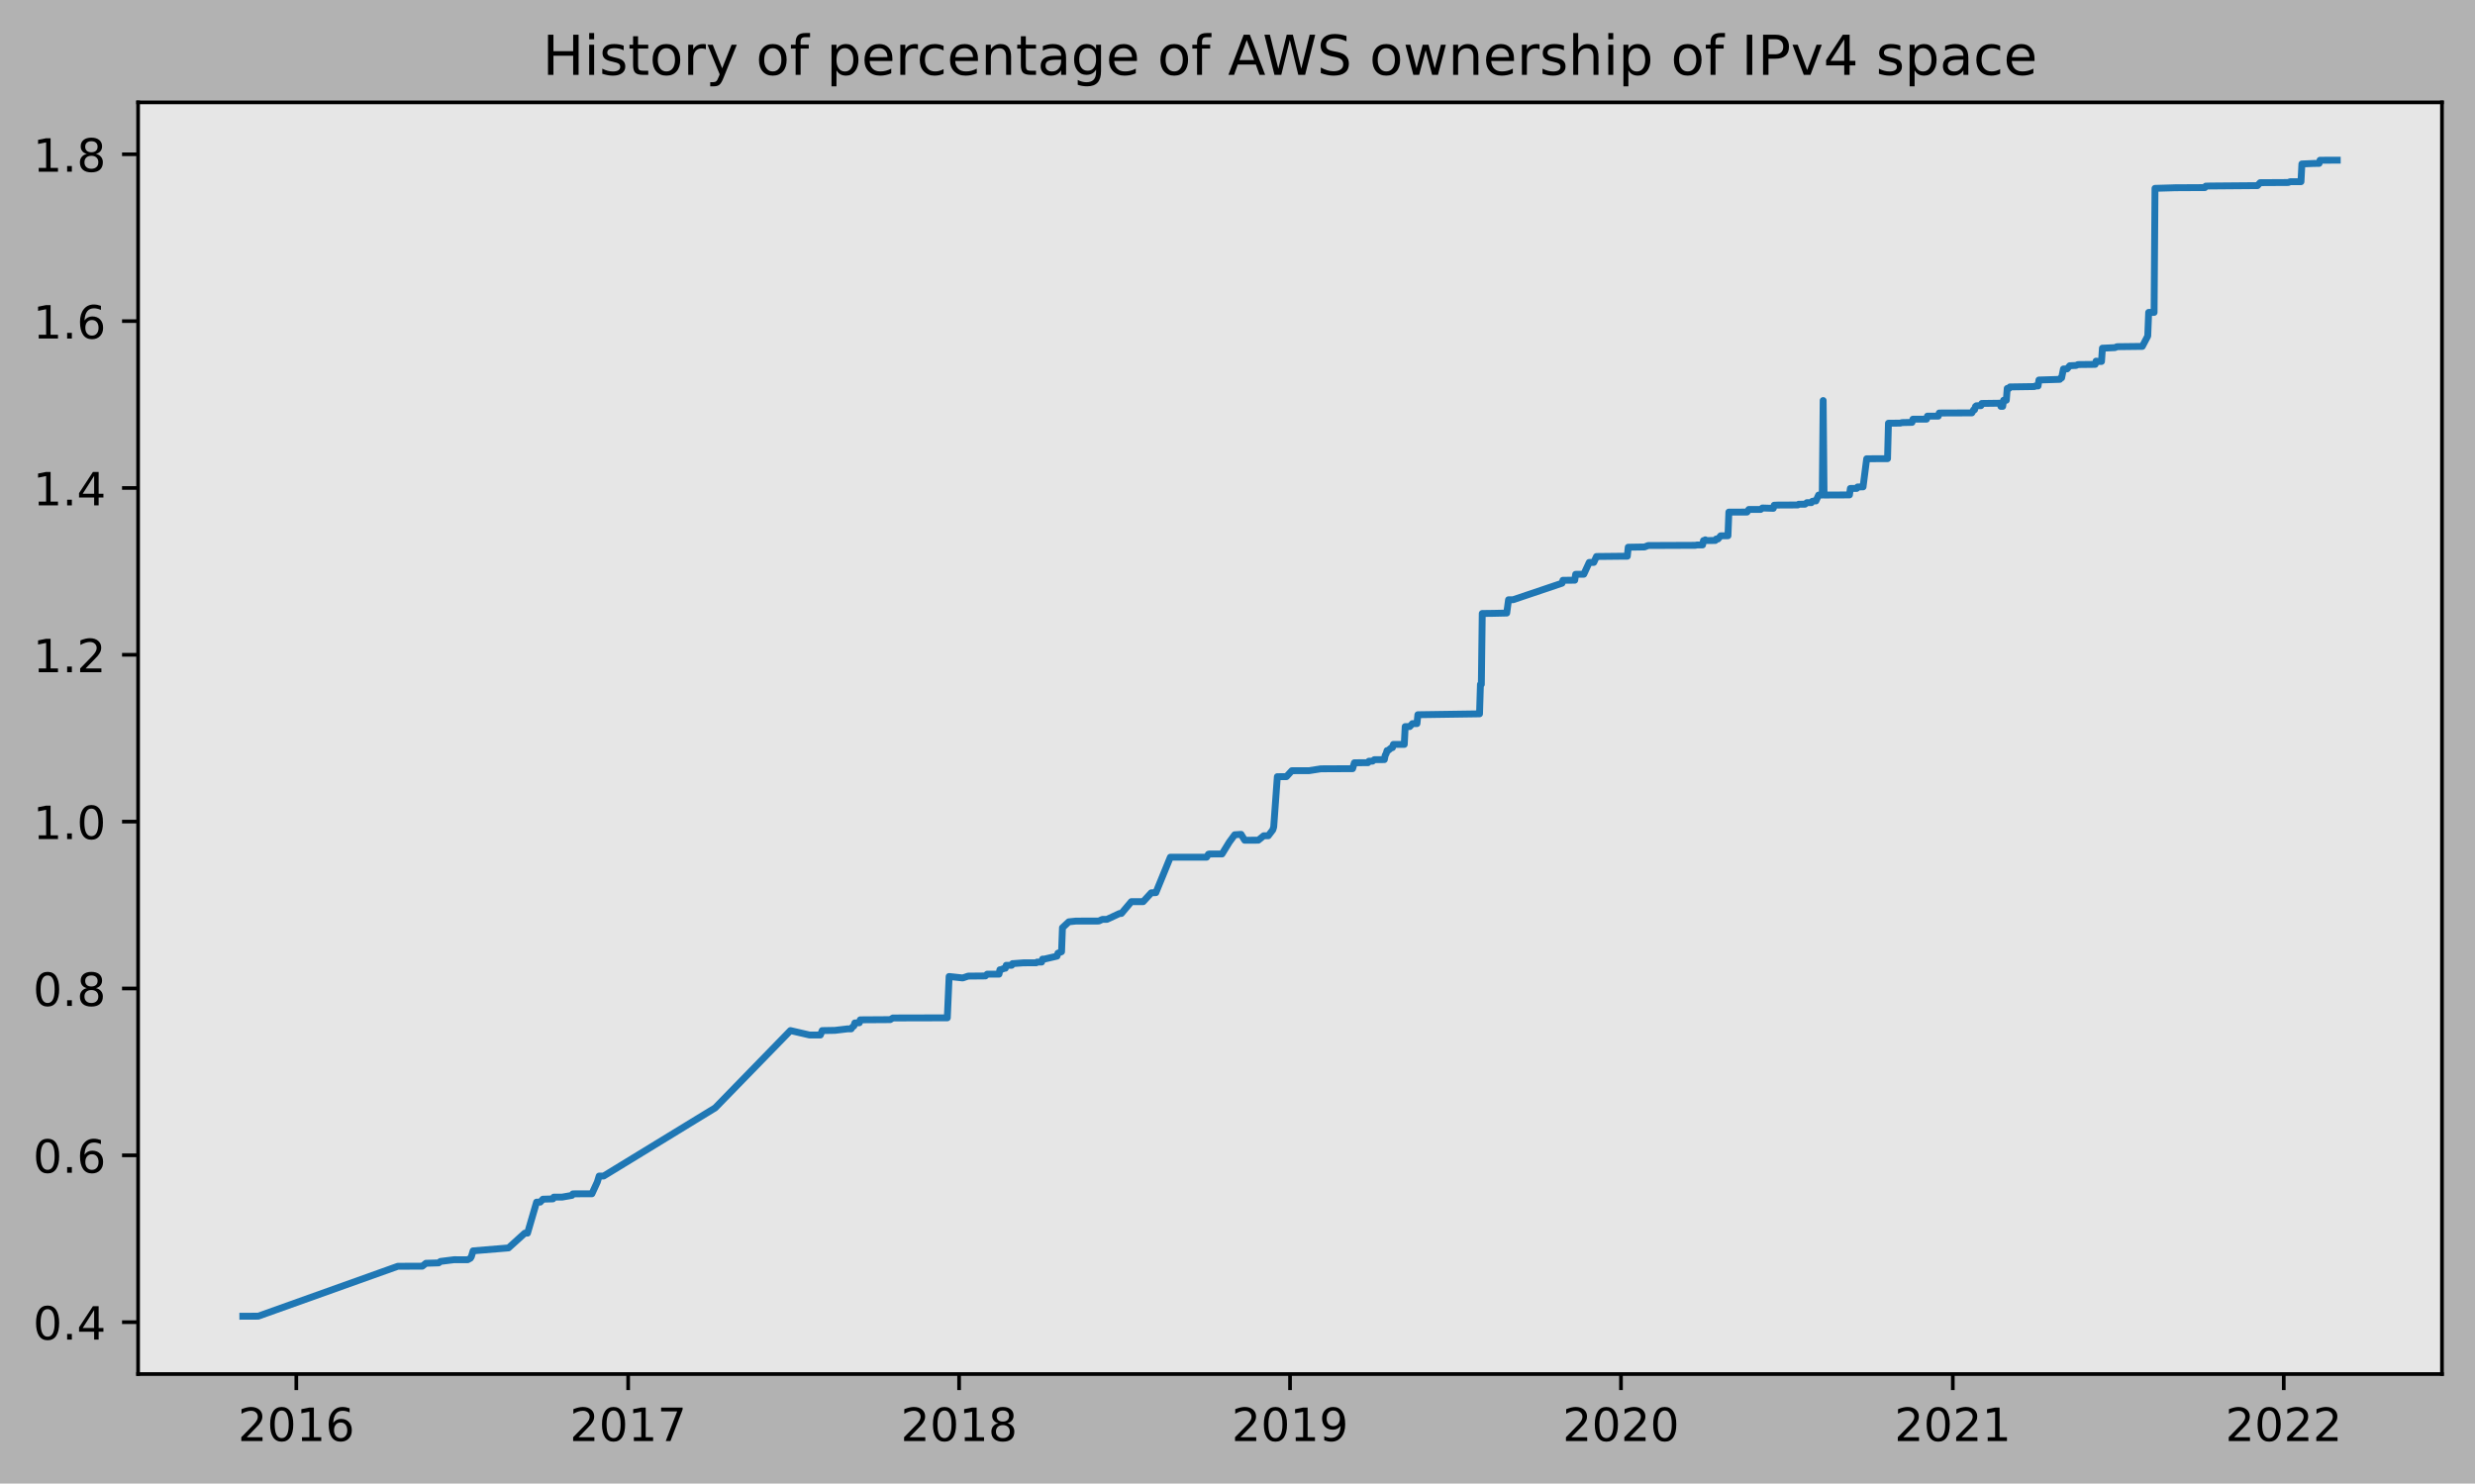
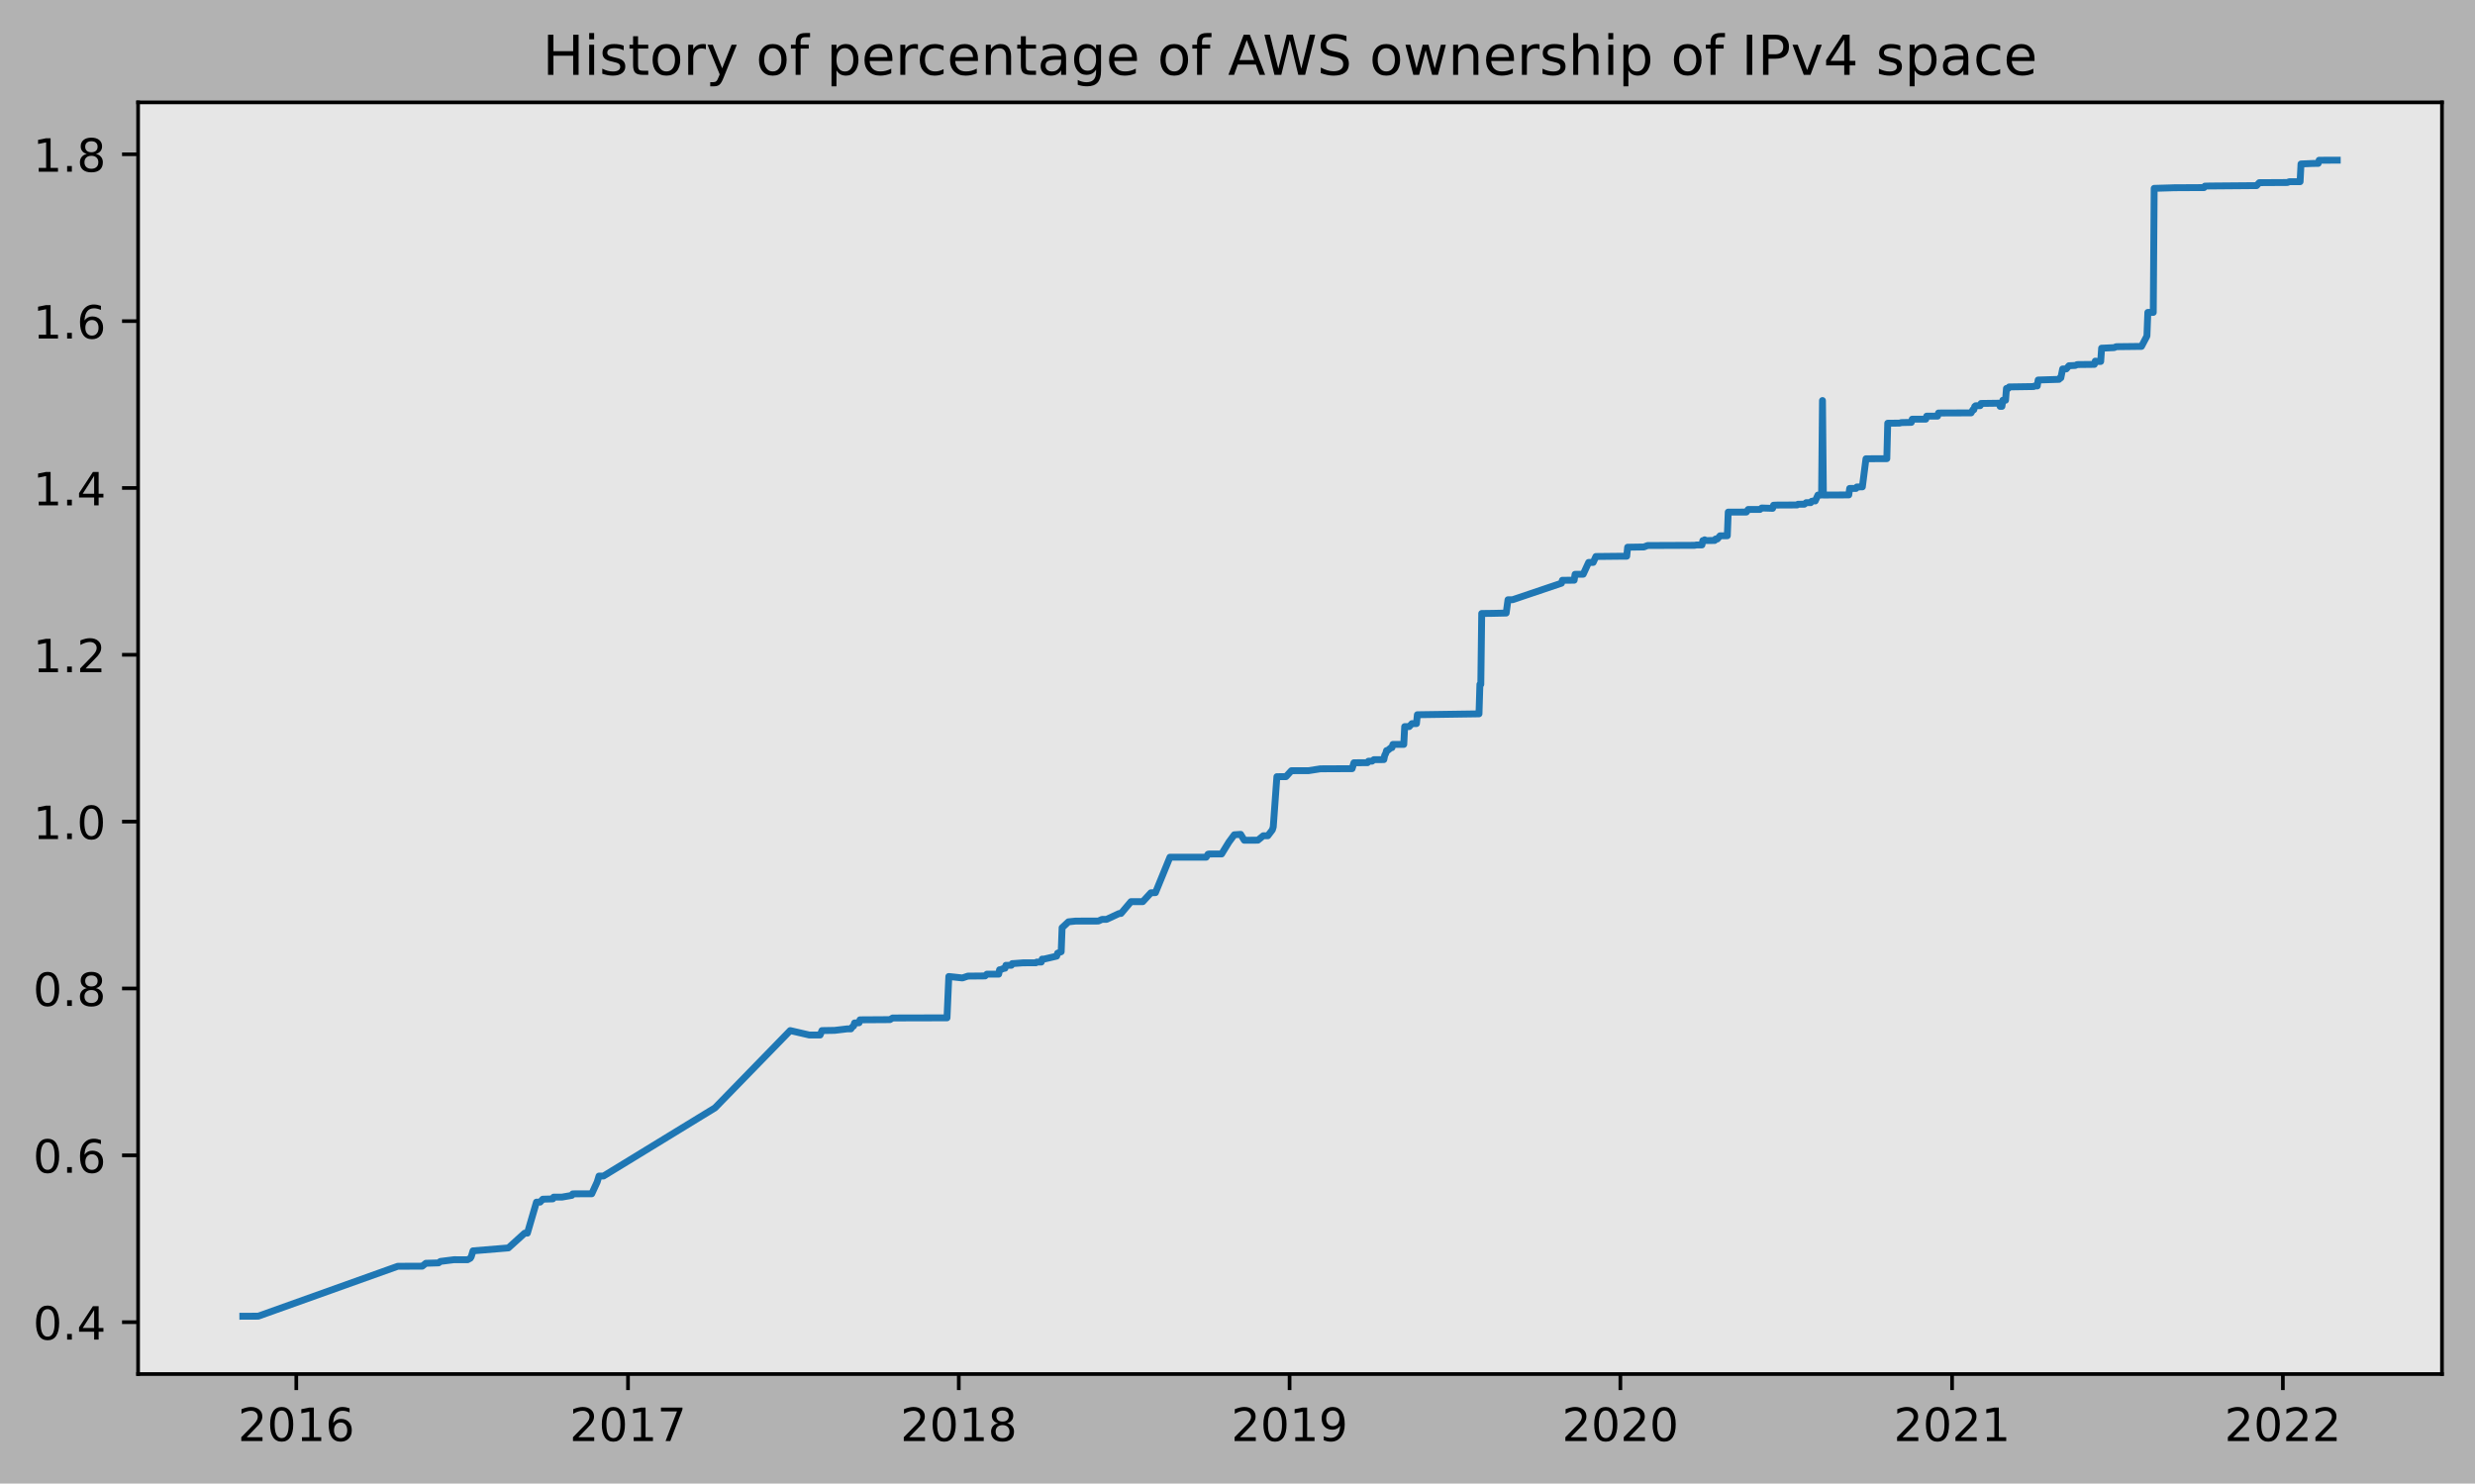
<svg xmlns="http://www.w3.org/2000/svg" xmlns:xlink="http://www.w3.org/1999/xlink" height="323.396pt" version="1.1" viewBox="0 0 539.503 323.396" width="539.503pt">
  <defs>
    <style type="text/css">
*{stroke-linecap:butt;stroke-linejoin:round;}
  </style>
  </defs>
  <g id="figure_1">
    <g id="patch_1">
      <path d="M 0 323.396  L 539.503 323.396  L 539.503 0  L 0 0  z " style="fill:#b2b2b2;" />
    </g>
    <g id="axes_1">
      <g id="patch_2">
        <path d="M 30.103 299.518  L 532.303 299.518  L 532.303 22.318  L 30.103 22.318  z " style="fill:#e6e6e6;" />
      </g>
      <g id="matplotlib.axis_1">
        <g id="xtick_1">
          <g id="line2d_1">
            <defs>
-               <path d="M 0 0  L 0 3.5  " id="mc41fc50b1d" style="stroke:#000000;stroke-width:0.8;" />
-             </defs>
-             <g>
-               <use style="stroke:#000000;stroke-width:0.8;" x="64.591" xlink:href="#mc41fc50b1d" y="299.518" />
+               <path d="M 0 0  L 0 3.5  " id="m8de4567ba0" style="stroke:#000000;stroke-width:0.8;" />
+             </defs>
+             <g>
+               <use style="stroke:#000000;stroke-width:0.8;" x="64.586" xlink:href="#m8de4567ba0" y="299.518" />
            </g>
          </g>
          <g id="text_1">
            <defs>
              <path d="M 19.188 8.297  L 53.609 8.297  L 53.609 0  L 7.328 0  L 7.328 8.297  Q 12.938 14.109 22.625 23.891  Q 32.328 33.688 34.812 36.531  Q 39.547 41.844 41.422 45.531  Q 43.312 49.219 43.312 52.781  Q 43.312 58.594 39.234 62.25  Q 35.156 65.922 28.609 65.922  Q 23.969 65.922 18.812 64.312  Q 13.672 62.703 7.812 59.422  L 7.812 69.391  Q 13.766 71.781 18.938 73  Q 24.125 74.219 28.422 74.219  Q 39.75 74.219 46.484 68.547  Q 53.219 62.891 53.219 53.422  Q 53.219 48.922 51.531 44.891  Q 49.859 40.875 45.406 35.406  Q 44.188 33.984 37.641 27.219  Q 31.109 20.453 19.188 8.297  z " id="DejaVuSans-50" />
              <path d="M 31.781 66.406  Q 24.172 66.406 20.328 58.906  Q 16.5 51.422 16.5 36.375  Q 16.5 21.391 20.328 13.891  Q 24.172 6.391 31.781 6.391  Q 39.453 6.391 43.281 13.891  Q 47.125 21.391 47.125 36.375  Q 47.125 51.422 43.281 58.906  Q 39.453 66.406 31.781 66.406  z M 31.781 74.219  Q 44.047 74.219 50.516 64.516  Q 56.984 54.828 56.984 36.375  Q 56.984 17.969 50.516 8.266  Q 44.047 -1.422 31.781 -1.422  Q 19.531 -1.422 13.062 8.266  Q 6.594 17.969 6.594 36.375  Q 6.594 54.828 13.062 64.516  Q 19.531 74.219 31.781 74.219  z " id="DejaVuSans-48" />
              <path d="M 12.406 8.297  L 28.516 8.297  L 28.516 63.922  L 10.984 60.406  L 10.984 69.391  L 28.422 72.906  L 38.281 72.906  L 38.281 8.297  L 54.391 8.297  L 54.391 0  L 12.406 0  z " id="DejaVuSans-49" />
              <path d="M 33.016 40.375  Q 26.375 40.375 22.484 35.828  Q 18.609 31.297 18.609 23.391  Q 18.609 15.531 22.484 10.953  Q 26.375 6.391 33.016 6.391  Q 39.656 6.391 43.531 10.953  Q 47.406 15.531 47.406 23.391  Q 47.406 31.297 43.531 35.828  Q 39.656 40.375 33.016 40.375  z M 52.594 71.297  L 52.594 62.312  Q 48.875 64.062 45.094 64.984  Q 41.312 65.922 37.594 65.922  Q 27.828 65.922 22.672 59.328  Q 17.531 52.734 16.797 39.406  Q 19.672 43.656 24.016 45.922  Q 28.375 48.188 33.594 48.188  Q 44.578 48.188 50.953 41.516  Q 57.328 34.859 57.328 23.391  Q 57.328 12.156 50.688 5.359  Q 44.047 -1.422 33.016 -1.422  Q 20.359 -1.422 13.672 8.266  Q 6.984 17.969 6.984 36.375  Q 6.984 53.656 15.188 63.938  Q 23.391 74.219 37.203 74.219  Q 40.922 74.219 44.703 73.484  Q 48.484 72.75 52.594 71.297  z " id="DejaVuSans-54" />
            </defs>
-             <g transform="translate(51.86608 314.1166)scale(0.1 -0.1)">
+             <g transform="translate(51.86104 314.1166)scale(0.1 -0.1)">
              <use xlink:href="#DejaVuSans-50" />
              <use x="63.623" xlink:href="#DejaVuSans-48" />
              <use x="127.246" xlink:href="#DejaVuSans-49" />
              <use x="190.869" xlink:href="#DejaVuSans-54" />
            </g>
          </g>
        </g>
        <g id="xtick_2">
          <g id="line2d_2">
            <g>
-               <use style="stroke:#000000;stroke-width:0.8;" x="136.927" xlink:href="#mc41fc50b1d" y="299.518" />
+               <use style="stroke:#000000;stroke-width:0.8;" x="136.891" xlink:href="#m8de4567ba0" y="299.518" />
            </g>
          </g>
          <g id="text_2">
            <defs>
              <path d="M 8.203 72.906  L 55.078 72.906  L 55.078 68.703  L 28.609 0  L 18.312 0  L 43.219 64.594  L 8.203 64.594  z " id="DejaVuSans-55" />
            </defs>
-             <g transform="translate(124.2019 314.1166)scale(0.1 -0.1)">
+             <g transform="translate(124.1655 314.1166)scale(0.1 -0.1)">
              <use xlink:href="#DejaVuSans-50" />
              <use x="63.623" xlink:href="#DejaVuSans-48" />
              <use x="127.246" xlink:href="#DejaVuSans-49" />
              <use x="190.869" xlink:href="#DejaVuSans-55" />
            </g>
          </g>
        </g>
        <g id="xtick_3">
          <g id="line2d_3">
            <g>
-               <use style="stroke:#000000;stroke-width:0.8;" x="209.065" xlink:href="#mc41fc50b1d" y="299.518" />
+               <use style="stroke:#000000;stroke-width:0.8;" x="208.997" xlink:href="#m8de4567ba0" y="299.518" />
            </g>
          </g>
          <g id="text_3">
            <defs>
              <path d="M 31.781 34.625  Q 24.75 34.625 20.719 30.859  Q 16.703 27.094 16.703 20.516  Q 16.703 13.922 20.719 10.156  Q 24.75 6.391 31.781 6.391  Q 38.812 6.391 42.859 10.172  Q 46.922 13.969 46.922 20.516  Q 46.922 27.094 42.891 30.859  Q 38.875 34.625 31.781 34.625  z M 21.922 38.812  Q 15.578 40.375 12.031 44.719  Q 8.5 49.078 8.5 55.328  Q 8.5 64.062 14.719 69.141  Q 20.953 74.219 31.781 74.219  Q 42.672 74.219 48.875 69.141  Q 55.078 64.062 55.078 55.328  Q 55.078 49.078 51.531 44.719  Q 48 40.375 41.703 38.812  Q 48.828 37.156 52.797 32.312  Q 56.781 27.484 56.781 20.516  Q 56.781 9.906 50.312 4.234  Q 43.844 -1.422 31.781 -1.422  Q 19.734 -1.422 13.25 4.234  Q 6.781 9.906 6.781 20.516  Q 6.781 27.484 10.781 32.312  Q 14.797 37.156 21.922 38.812  z M 18.312 54.391  Q 18.312 48.734 21.844 45.562  Q 25.391 42.391 31.781 42.391  Q 38.141 42.391 41.719 45.562  Q 45.312 48.734 45.312 54.391  Q 45.312 60.062 41.719 63.234  Q 38.141 66.406 31.781 66.406  Q 25.391 66.406 21.844 63.234  Q 18.312 60.062 18.312 54.391  z " id="DejaVuSans-56" />
            </defs>
-             <g transform="translate(196.34 314.1166)scale(0.1 -0.1)">
+             <g transform="translate(196.2724 314.1166)scale(0.1 -0.1)">
              <use xlink:href="#DejaVuSans-50" />
              <use x="63.623" xlink:href="#DejaVuSans-48" />
              <use x="127.246" xlink:href="#DejaVuSans-49" />
              <use x="190.869" xlink:href="#DejaVuSans-56" />
            </g>
          </g>
        </g>
        <g id="xtick_4">
          <g id="line2d_4">
            <g>
-               <use style="stroke:#000000;stroke-width:0.8;" x="281.203" xlink:href="#mc41fc50b1d" y="299.518" />
+               <use style="stroke:#000000;stroke-width:0.8;" x="281.104" xlink:href="#m8de4567ba0" y="299.518" />
            </g>
          </g>
          <g id="text_4">
            <defs>
              <path d="M 10.984 1.516  L 10.984 10.5  Q 14.703 8.734 18.5 7.812  Q 22.312 6.891 25.984 6.891  Q 35.75 6.891 40.891 13.453  Q 46.047 20.016 46.781 33.406  Q 43.953 29.203 39.594 26.953  Q 35.25 24.703 29.984 24.703  Q 19.047 24.703 12.672 31.312  Q 6.297 37.938 6.297 49.422  Q 6.297 60.641 12.938 67.422  Q 19.578 74.219 30.609 74.219  Q 43.266 74.219 49.922 64.516  Q 56.594 54.828 56.594 36.375  Q 56.594 19.141 48.406 8.859  Q 40.234 -1.422 26.422 -1.422  Q 22.703 -1.422 18.891 -0.688  Q 15.094 0.047 10.984 1.516  z M 30.609 32.422  Q 37.25 32.422 41.125 36.953  Q 45.016 41.5 45.016 49.422  Q 45.016 57.281 41.125 61.844  Q 37.25 66.406 30.609 66.406  Q 23.969 66.406 20.094 61.844  Q 16.219 57.281 16.219 49.422  Q 16.219 41.5 20.094 36.953  Q 23.969 32.422 30.609 32.422  z " id="DejaVuSans-57" />
            </defs>
-             <g transform="translate(268.4781 314.1166)scale(0.1 -0.1)">
+             <g transform="translate(268.3793 314.1166)scale(0.1 -0.1)">
              <use xlink:href="#DejaVuSans-50" />
              <use x="63.623" xlink:href="#DejaVuSans-48" />
              <use x="127.246" xlink:href="#DejaVuSans-49" />
              <use x="190.869" xlink:href="#DejaVuSans-57" />
            </g>
          </g>
        </g>
        <g id="xtick_5">
          <g id="line2d_5">
            <g>
-               <use style="stroke:#000000;stroke-width:0.8;" x="353.341" xlink:href="#mc41fc50b1d" y="299.518" />
+               <use style="stroke:#000000;stroke-width:0.8;" x="353.211" xlink:href="#m8de4567ba0" y="299.518" />
            </g>
          </g>
          <g id="text_5">
-             <g transform="translate(340.6163 314.1166)scale(0.1 -0.1)">
+             <g transform="translate(340.4863 314.1166)scale(0.1 -0.1)">
              <use xlink:href="#DejaVuSans-50" />
              <use x="63.623" xlink:href="#DejaVuSans-48" />
              <use x="127.246" xlink:href="#DejaVuSans-50" />
              <use x="190.869" xlink:href="#DejaVuSans-48" />
            </g>
          </g>
        </g>
        <g id="xtick_6">
          <g id="line2d_6">
            <g>
-               <use style="stroke:#000000;stroke-width:0.8;" x="425.677" xlink:href="#mc41fc50b1d" y="299.518" />
+               <use style="stroke:#000000;stroke-width:0.8;" x="425.516" xlink:href="#m8de4567ba0" y="299.518" />
            </g>
          </g>
          <g id="text_6">
-             <g transform="translate(412.952 314.1166)scale(0.1 -0.1)">
+             <g transform="translate(412.7907 314.1166)scale(0.1 -0.1)">
              <use xlink:href="#DejaVuSans-50" />
              <use x="63.623" xlink:href="#DejaVuSans-48" />
              <use x="127.246" xlink:href="#DejaVuSans-50" />
              <use x="190.869" xlink:href="#DejaVuSans-49" />
            </g>
          </g>
        </g>
        <g id="xtick_7">
          <g id="line2d_7">
            <g>
-               <use style="stroke:#000000;stroke-width:0.8;" x="497.815" xlink:href="#mc41fc50b1d" y="299.518" />
+               <use style="stroke:#000000;stroke-width:0.8;" x="497.623" xlink:href="#m8de4567ba0" y="299.518" />
            </g>
          </g>
          <g id="text_7">
-             <g transform="translate(485.0902 314.1166)scale(0.1 -0.1)">
+             <g transform="translate(484.8977 314.1166)scale(0.1 -0.1)">
              <use xlink:href="#DejaVuSans-50" />
              <use x="63.623" xlink:href="#DejaVuSans-48" />
              <use x="127.246" xlink:href="#DejaVuSans-50" />
              <use x="190.869" xlink:href="#DejaVuSans-50" />
            </g>
          </g>
        </g>
      </g>
      <g id="matplotlib.axis_2">
        <g id="ytick_1">
          <g id="line2d_8">
            <defs>
-               <path d="M 0 0  L -3.5 0  " id="m1145188275" style="stroke:#000000;stroke-width:0.8;" />
-             </defs>
-             <g>
-               <use style="stroke:#000000;stroke-width:0.8;" x="30.103" xlink:href="#m1145188275" y="288.212" />
+               <path d="M 0 0  L -3.5 0  " id="ma9eec6c637" style="stroke:#000000;stroke-width:0.8;" />
+             </defs>
+             <g>
+               <use style="stroke:#000000;stroke-width:0.8;" x="30.103" xlink:href="#ma9eec6c637" y="288.212" />
            </g>
          </g>
          <g id="text_8">
            <defs>
              <path d="M 10.688 12.406  L 21 12.406  L 21 0  L 10.688 0  z " id="DejaVuSans-46" />
              <path d="M 37.797 64.312  L 12.891 25.391  L 37.797 25.391  z M 35.203 72.906  L 47.609 72.906  L 47.609 25.391  L 58.016 25.391  L 58.016 17.188  L 47.609 17.188  L 47.609 0  L 37.797 0  L 37.797 17.188  L 4.891 17.188  L 4.891 26.703  z " id="DejaVuSans-52" />
            </defs>
            <g transform="translate(7.2 292.0116)scale(0.1 -0.1)">
              <use xlink:href="#DejaVuSans-48" />
              <use x="63.623" xlink:href="#DejaVuSans-46" />
              <use x="95.41" xlink:href="#DejaVuSans-52" />
            </g>
          </g>
        </g>
        <g id="ytick_2">
          <g id="line2d_9">
            <g>
-               <use style="stroke:#000000;stroke-width:0.8;" x="30.103" xlink:href="#m1145188275" y="251.843" />
+               <use style="stroke:#000000;stroke-width:0.8;" x="30.103" xlink:href="#ma9eec6c637" y="251.843" />
            </g>
          </g>
          <g id="text_9">
            <g transform="translate(7.2 255.6425)scale(0.1 -0.1)">
              <use xlink:href="#DejaVuSans-48" />
              <use x="63.623" xlink:href="#DejaVuSans-46" />
              <use x="95.41" xlink:href="#DejaVuSans-54" />
            </g>
          </g>
        </g>
        <g id="ytick_3">
          <g id="line2d_10">
            <g>
-               <use style="stroke:#000000;stroke-width:0.8;" x="30.103" xlink:href="#m1145188275" y="215.474" />
+               <use style="stroke:#000000;stroke-width:0.8;" x="30.103" xlink:href="#ma9eec6c637" y="215.474" />
            </g>
          </g>
          <g id="text_10">
            <g transform="translate(7.2 219.2733)scale(0.1 -0.1)">
              <use xlink:href="#DejaVuSans-48" />
              <use x="63.623" xlink:href="#DejaVuSans-46" />
              <use x="95.41" xlink:href="#DejaVuSans-56" />
            </g>
          </g>
        </g>
        <g id="ytick_4">
          <g id="line2d_11">
            <g>
-               <use style="stroke:#000000;stroke-width:0.8;" x="30.103" xlink:href="#m1145188275" y="179.105" />
+               <use style="stroke:#000000;stroke-width:0.8;" x="30.103" xlink:href="#ma9eec6c637" y="179.105" />
            </g>
          </g>
          <g id="text_11">
            <g transform="translate(7.2 182.9041)scale(0.1 -0.1)">
              <use xlink:href="#DejaVuSans-49" />
              <use x="63.623" xlink:href="#DejaVuSans-46" />
              <use x="95.41" xlink:href="#DejaVuSans-48" />
            </g>
          </g>
        </g>
        <g id="ytick_5">
          <g id="line2d_12">
            <g>
-               <use style="stroke:#000000;stroke-width:0.8;" x="30.103" xlink:href="#m1145188275" y="142.736" />
+               <use style="stroke:#000000;stroke-width:0.8;" x="30.103" xlink:href="#ma9eec6c637" y="142.736" />
            </g>
          </g>
          <g id="text_12">
            <g transform="translate(7.2 146.5349)scale(0.1 -0.1)">
              <use xlink:href="#DejaVuSans-49" />
              <use x="63.623" xlink:href="#DejaVuSans-46" />
              <use x="95.41" xlink:href="#DejaVuSans-50" />
            </g>
          </g>
        </g>
        <g id="ytick_6">
          <g id="line2d_13">
            <g>
-               <use style="stroke:#000000;stroke-width:0.8;" x="30.103" xlink:href="#m1145188275" y="106.367" />
+               <use style="stroke:#000000;stroke-width:0.8;" x="30.103" xlink:href="#ma9eec6c637" y="106.367" />
            </g>
          </g>
          <g id="text_13">
            <g transform="translate(7.2 110.1657)scale(0.1 -0.1)">
              <use xlink:href="#DejaVuSans-49" />
              <use x="63.623" xlink:href="#DejaVuSans-46" />
              <use x="95.41" xlink:href="#DejaVuSans-52" />
            </g>
          </g>
        </g>
        <g id="ytick_7">
          <g id="line2d_14">
            <g>
-               <use style="stroke:#000000;stroke-width:0.8;" x="30.103" xlink:href="#m1145188275" y="69.997" />
+               <use style="stroke:#000000;stroke-width:0.8;" x="30.103" xlink:href="#ma9eec6c637" y="69.997" />
            </g>
          </g>
          <g id="text_14">
            <g transform="translate(7.2 73.79656)scale(0.1 -0.1)">
              <use xlink:href="#DejaVuSans-49" />
              <use x="63.623" xlink:href="#DejaVuSans-46" />
              <use x="95.41" xlink:href="#DejaVuSans-54" />
            </g>
          </g>
        </g>
        <g id="ytick_8">
          <g id="line2d_15">
            <g>
-               <use style="stroke:#000000;stroke-width:0.8;" x="30.103" xlink:href="#m1145188275" y="33.628" />
+               <use style="stroke:#000000;stroke-width:0.8;" x="30.103" xlink:href="#ma9eec6c637" y="33.628" />
            </g>
          </g>
          <g id="text_15">
            <g transform="translate(7.2 37.42738)scale(0.1 -0.1)">
              <use xlink:href="#DejaVuSans-49" />
              <use x="63.623" xlink:href="#DejaVuSans-46" />
              <use x="95.41" xlink:href="#DejaVuSans-56" />
            </g>
          </g>
        </g>
      </g>
      <g id="line2d_16">
-         <path clip-path="url(#p6816e5abfb)" d="M 52.93 286.918  L 56.29 286.904  L 86.727 276.026  L 92.063 276.003  L 92.853 275.369  L 95.62 275.288  L 96.016 274.968  L 98.98 274.594  L 101.945 274.597  L 102.538 274.275  L 102.735 273.953  L 103.131 272.66  L 110.839 272.027  L 114.396 268.807  L 114.989 268.804  L 116.965 262.045  L 117.756 262.045  L 118.349 261.401  L 120.523 261.337  L 120.72 260.952  L 122.499 260.952  L 124.673 260.573  L 124.871 260.251  L 125.266 260.236  L 129.021 260.225  L 130.207 257.65  L 130.602 256.362  L 131.591 256.352  L 155.9 241.493  L 172.304 224.647  L 176.455 225.609  L 178.826 225.616  L 179.222 224.65  L 181.988 224.603  L 184.755 224.274  L 185.546 224.274  L 185.744 223.952  L 186.139 223.63  L 186.337 222.986  L 187.325 222.946  L 187.522 222.302  L 194.044 222.261  L 194.637 221.899  L 206.496 221.869  L 206.891 212.856  L 209.856 213.177  L 211.041 212.774  L 214.797 212.739  L 215.192 212.351  L 217.761 212.352  L 217.959 211.387  L 218.156 211.384  L 218.947 211.06  L 219.145 211.06  L 219.342 210.416  L 220.528 210.415  L 220.726 210.046  L 220.923 210.044  L 223.097 209.879  L 225.864 209.878  L 226.062 209.717  L 227.05 209.716  L 227.248 209.072  L 227.643 209.067  L 230.41 208.423  L 230.608 207.779  L 231.398 207.457  L 231.596 202.227  L 232.979 200.939  L 234.56 200.778  L 239.501 200.772  L 240.292 200.41  L 241.28 200.41  L 244.047 199.122  L 244.442 199.118  L 246.616 196.542  L 249.186 196.546  L 250.964 194.609  L 251.953 194.582  L 255.115 186.854  L 263.02 186.85  L 263.416 186.206  L 263.613 186.156  L 266.38 186.152  L 267.961 183.577  L 269.147 181.967  L 270.531 181.871  L 271.321 183.158  L 274.286 183.147  L 275.472 182.181  L 276.46 182.18  L 277.448 180.892  L 277.646 180.243  L 278.436 169.299  L 280.413 169.294  L 281.598 168.001  L 285.354 167.99  L 287.923 167.588  L 294.84 167.555  L 295.235 166.266  L 298.2 166.252  L 298.398 165.93  L 299.188 165.919  L 299.584 165.597  L 301.758 165.579  L 301.955 164.613  L 302.153 164.292  L 302.35 163.613  L 302.548 163.611  L 303.339 162.968  L 303.536 162.967  L 303.734 162.27  L 306.106 162.266  L 306.303 158.388  L 307.291 158.382  L 307.884 157.737  L 308.873 157.731  L 309.07 155.798  L 322.51 155.604  L 322.707 149.181  L 322.905 149.181  L 323.103 133.729  L 325.474 133.7  L 328.439 133.635  L 328.834 130.738  L 329.822 130.732  L 340.495 127.13  L 340.692 126.487  L 343.262 126.476  L 343.459 125.189  L 345.238 125.171  L 346.424 122.596  L 347.412 122.595  L 348.005 121.307  L 353.539 121.25  L 354.725 121.245  L 354.922 119.284  L 358.48 119.229  L 359.27 118.912  L 369.548 118.869  L 369.943 118.789  L 371.129 118.784  L 371.326 117.838  L 371.524 117.838  L 371.722 117.67  L 371.919 117.828  L 373.896 117.815  L 374.093 117.495  L 374.489 117.493  L 375.082 116.798  L 376.663 116.781  L 376.86 111.628  L 380.813 111.619  L 381.208 111.056  L 383.778 111.054  L 384.173 110.732  L 386.545 110.808  L 386.742 110.129  L 387.533 110.095  L 391.881 110.073  L 392.078 109.912  L 393.462 109.906  L 393.857 109.576  L 394.845 109.572  L 395.043 109.28  L 395.438 109.2  L 395.834 109.2  L 396.427 107.912  L 397.217 107.912  L 397.415 87.309  L 397.612 107.911  L 403.146 107.886  L 403.344 106.471  L 404.727 106.47  L 404.925 106.147  L 406.111 106.129  L 406.901 100.003  L 411.447 99.98  L 411.645 92.255  L 414.214 92.232  L 414.609 92.118  L 416.783 92.071  L 416.981 91.377  L 419.946 91.365  L 420.143 90.71  L 422.515 90.706  L 422.712 90.029  L 429.827 90  L 430.223 89.311  L 430.42 89.311  L 430.618 88.61  L 430.816 88.447  L 431.804 88.428  L 432.001 87.945  L 435.954 87.891  L 436.152 88.584  L 436.547 88.582  L 436.745 87.247  L 437.338 87.247  L 437.535 84.672  L 437.931 84.669  L 438.128 84.343  L 443.465 84.264  L 443.662 84.135  L 444.255 84.135  L 444.453 82.836  L 448.998 82.694  L 449.196 82.371  L 449.394 82.369  L 449.789 80.428  L 450.58 80.418  L 451.172 79.724  L 452.556 79.662  L 452.951 79.47  L 456.706 79.428  L 456.904 78.719  L 457.497 78.797  L 458.09 78.792  L 458.287 75.894  L 458.88 75.876  L 461.054 75.773  L 461.45 75.572  L 466.984 75.507  L 468.169 73.249  L 468.367 68.099  L 469.553 68.098  L 469.75 41.057  L 473.308 40.953  L 474.099 40.925  L 479.632 40.895  L 480.621 40.894  L 480.818 40.572  L 481.806 40.545  L 491.491 40.466  L 492.084 40.462  L 492.677 39.818  L 498.803 39.783  L 499.199 39.612  L 501.57 39.604  L 501.768 35.741  L 504.337 35.631  L 505.523 35.62  L 505.721 34.929  L 509.476 34.918  L 509.476 34.918  " style="fill:none;stroke:#1f77b4;stroke-linecap:square;stroke-width:1.5;" />
+         <path clip-path="url(#pf63a571928)" d="M 52.93 286.918  L 56.289 286.904  L 86.712 276.026  L 92.046 276.003  L 92.836 275.369  L 95.602 275.288  L 95.997 274.968  L 98.96 274.594  L 101.924 274.597  L 102.516 274.275  L 102.714 273.953  L 103.109 272.66  L 110.813 272.027  L 114.369 268.807  L 114.962 268.804  L 116.938 262.045  L 117.728 262.045  L 118.321 261.401  L 120.494 261.337  L 120.691 260.952  L 122.469 260.952  L 124.642 260.573  L 124.84 260.251  L 125.235 260.236  L 128.988 260.225  L 130.174 257.65  L 130.569 256.362  L 131.557 256.352  L 155.856 241.493  L 172.253 224.647  L 176.401 225.609  L 178.772 225.616  L 179.167 224.65  L 181.933 224.603  L 184.698 224.274  L 185.489 224.274  L 185.686 223.952  L 186.081 223.63  L 186.279 222.986  L 187.267 222.946  L 187.464 222.302  L 193.983 222.261  L 194.576 221.899  L 206.429 221.869  L 206.824 212.856  L 209.788 213.177  L 210.973 212.774  L 214.726 212.739  L 215.122 212.351  L 217.69 212.352  L 217.887 211.387  L 218.085 211.384  L 218.875 211.06  L 219.073 211.06  L 219.27 210.416  L 220.456 210.415  L 220.653 210.046  L 220.851 210.044  L 223.024 209.879  L 225.789 209.878  L 225.987 209.717  L 226.975 209.716  L 227.172 209.072  L 227.567 209.067  L 230.333 208.423  L 230.531 207.779  L 231.321 207.457  L 231.518 202.227  L 232.901 200.939  L 234.482 200.778  L 239.421 200.772  L 240.211 200.41  L 241.199 200.41  L 243.964 199.122  L 244.359 199.118  L 246.533 196.542  L 249.101 196.546  L 250.879 194.609  L 251.866 194.582  L 255.027 186.854  L 262.929 186.85  L 263.325 186.206  L 263.522 186.156  L 266.288 186.152  L 267.868 183.577  L 269.054 181.967  L 270.436 181.871  L 271.227 183.158  L 274.19 183.147  L 275.375 182.181  L 276.363 182.18  L 277.351 180.892  L 277.548 180.243  L 278.339 169.299  L 280.314 169.294  L 281.499 168.001  L 285.253 167.99  L 287.821 167.588  L 294.736 167.555  L 295.131 166.266  L 298.094 166.252  L 298.291 165.93  L 299.082 165.919  L 299.477 165.597  L 301.65 165.579  L 301.847 164.613  L 302.045 164.292  L 302.243 163.613  L 302.44 163.611  L 303.23 162.968  L 303.428 162.967  L 303.625 162.27  L 305.996 162.266  L 306.194 158.388  L 307.181 158.382  L 307.774 157.737  L 308.762 157.731  L 308.959 155.798  L 322.393 155.604  L 322.591 149.181  L 322.788 149.181  L 322.986 133.729  L 325.356 133.7  L 328.32 133.635  L 328.715 130.738  L 329.702 130.732  L 340.37 127.13  L 340.568 126.487  L 343.136 126.476  L 343.334 125.189  L 345.112 125.171  L 346.297 122.596  L 347.285 122.595  L 347.877 121.307  L 353.409 121.25  L 354.594 121.245  L 354.792 119.284  L 358.348 119.229  L 359.138 118.912  L 369.411 118.869  L 369.806 118.789  L 370.991 118.784  L 371.189 117.838  L 371.386 117.838  L 371.584 117.67  L 371.781 117.828  L 373.757 117.815  L 373.954 117.495  L 374.349 117.493  L 374.942 116.798  L 376.523 116.781  L 376.72 111.628  L 380.671 111.619  L 381.066 111.056  L 383.634 111.054  L 384.03 110.732  L 386.4 110.808  L 386.598 110.129  L 387.388 110.095  L 391.734 110.073  L 391.932 109.912  L 393.315 109.906  L 393.71 109.576  L 394.697 109.572  L 394.895 109.28  L 395.29 109.2  L 395.685 109.2  L 396.278 107.912  L 397.068 107.912  L 397.266 87.309  L 397.463 107.911  L 402.995 107.886  L 403.192 106.471  L 404.575 106.47  L 404.773 106.147  L 405.958 106.129  L 406.748 100.003  L 411.292 99.98  L 411.489 92.255  L 414.058 92.232  L 414.453 92.118  L 416.626 92.071  L 416.823 91.377  L 419.787 91.365  L 419.984 90.71  L 422.355 90.706  L 422.552 90.029  L 429.664 90  L 430.059 89.311  L 430.257 89.311  L 430.455 88.61  L 430.652 88.447  L 431.64 88.428  L 431.837 87.945  L 435.789 87.891  L 435.986 88.584  L 436.381 88.582  L 436.579 87.247  L 437.171 87.247  L 437.369 84.672  L 437.764 84.669  L 437.962 84.343  L 443.296 84.264  L 443.493 84.135  L 444.086 84.135  L 444.283 82.836  L 448.827 82.694  L 449.025 82.371  L 449.222 82.369  L 449.617 80.428  L 450.407 80.418  L 451 79.724  L 452.383 79.662  L 452.778 79.47  L 456.532 79.428  L 456.729 78.719  L 457.322 78.797  L 457.914 78.792  L 458.112 75.894  L 458.705 75.876  L 460.878 75.773  L 461.273 75.572  L 466.804 75.507  L 467.99 73.249  L 468.187 68.099  L 469.373 68.098  L 469.57 41.057  L 473.126 40.953  L 473.916 40.925  L 479.448 40.895  L 480.436 40.894  L 480.633 40.572  L 481.621 40.545  L 491.301 40.466  L 491.894 40.462  L 492.486 39.818  L 498.61 39.783  L 499.006 39.612  L 501.376 39.604  L 501.574 35.741  L 504.142 35.631  L 505.327 35.62  L 505.525 34.929  L 509.476 34.918  L 509.476 34.918  " style="fill:none;stroke:#1f77b4;stroke-linecap:square;stroke-width:1.5;" />
      </g>
      <g id="patch_3">
        <path d="M 30.103 299.518  L 30.103 22.318  " style="fill:none;stroke:#000000;stroke-linecap:square;stroke-linejoin:miter;stroke-width:0.8;" />
      </g>
      <g id="patch_4">
        <path d="M 532.303 299.518  L 532.303 22.318  " style="fill:none;stroke:#000000;stroke-linecap:square;stroke-linejoin:miter;stroke-width:0.8;" />
      </g>
      <g id="patch_5">
        <path d="M 30.103 299.518  L 532.303 299.518  " style="fill:none;stroke:#000000;stroke-linecap:square;stroke-linejoin:miter;stroke-width:0.8;" />
      </g>
      <g id="patch_6">
        <path d="M 30.103 22.318  L 532.303 22.318  " style="fill:none;stroke:#000000;stroke-linecap:square;stroke-linejoin:miter;stroke-width:0.8;" />
      </g>
      <g id="text_16">
        <defs>
          <path d="M 9.812 72.906  L 19.672 72.906  L 19.672 43.016  L 55.516 43.016  L 55.516 72.906  L 65.375 72.906  L 65.375 0  L 55.516 0  L 55.516 34.719  L 19.672 34.719  L 19.672 0  L 9.812 0  z " id="DejaVuSans-72" />
          <path d="M 9.422 54.688  L 18.406 54.688  L 18.406 0  L 9.422 0  z M 9.422 75.984  L 18.406 75.984  L 18.406 64.594  L 9.422 64.594  z " id="DejaVuSans-105" />
          <path d="M 44.281 53.078  L 44.281 44.578  Q 40.484 46.531 36.375 47.5  Q 32.281 48.484 27.875 48.484  Q 21.188 48.484 17.844 46.438  Q 14.5 44.391 14.5 40.281  Q 14.5 37.156 16.891 35.375  Q 19.281 33.594 26.516 31.984  L 29.594 31.297  Q 39.156 29.25 43.188 25.516  Q 47.219 21.781 47.219 15.094  Q 47.219 7.469 41.188 3.016  Q 35.156 -1.422 24.609 -1.422  Q 20.219 -1.422 15.453 -0.562  Q 10.688 0.297 5.422 2  L 5.422 11.281  Q 10.406 8.688 15.234 7.391  Q 20.062 6.109 24.812 6.109  Q 31.156 6.109 34.562 8.281  Q 37.984 10.453 37.984 14.406  Q 37.984 18.062 35.516 20.016  Q 33.062 21.969 24.703 23.781  L 21.578 24.516  Q 13.234 26.266 9.516 29.906  Q 5.812 33.547 5.812 39.891  Q 5.812 47.609 11.281 51.797  Q 16.75 56 26.812 56  Q 31.781 56 36.172 55.266  Q 40.578 54.547 44.281 53.078  z " id="DejaVuSans-115" />
          <path d="M 18.312 70.219  L 18.312 54.688  L 36.812 54.688  L 36.812 47.703  L 18.312 47.703  L 18.312 18.016  Q 18.312 11.328 20.141 9.422  Q 21.969 7.516 27.594 7.516  L 36.812 7.516  L 36.812 0  L 27.594 0  Q 17.188 0 13.234 3.875  Q 9.281 7.766 9.281 18.016  L 9.281 47.703  L 2.688 47.703  L 2.688 54.688  L 9.281 54.688  L 9.281 70.219  z " id="DejaVuSans-116" />
          <path d="M 30.609 48.391  Q 23.391 48.391 19.188 42.75  Q 14.984 37.109 14.984 27.297  Q 14.984 17.484 19.156 11.844  Q 23.344 6.203 30.609 6.203  Q 37.797 6.203 41.984 11.859  Q 46.188 17.531 46.188 27.297  Q 46.188 37.016 41.984 42.703  Q 37.797 48.391 30.609 48.391  z M 30.609 56  Q 42.328 56 49.016 48.375  Q 55.719 40.766 55.719 27.297  Q 55.719 13.875 49.016 6.219  Q 42.328 -1.422 30.609 -1.422  Q 18.844 -1.422 12.172 6.219  Q 5.516 13.875 5.516 27.297  Q 5.516 40.766 12.172 48.375  Q 18.844 56 30.609 56  z " id="DejaVuSans-111" />
          <path d="M 41.109 46.297  Q 39.594 47.172 37.812 47.578  Q 36.031 48 33.891 48  Q 26.266 48 22.188 43.047  Q 18.109 38.094 18.109 28.812  L 18.109 0  L 9.078 0  L 9.078 54.688  L 18.109 54.688  L 18.109 46.188  Q 20.953 51.172 25.484 53.578  Q 30.031 56 36.531 56  Q 37.453 56 38.578 55.875  Q 39.703 55.766 41.062 55.516  z " id="DejaVuSans-114" />
          <path d="M 32.172 -5.078  Q 28.375 -14.844 24.75 -17.812  Q 21.141 -20.797 15.094 -20.797  L 7.906 -20.797  L 7.906 -13.281  L 13.188 -13.281  Q 16.891 -13.281 18.938 -11.516  Q 21 -9.766 23.484 -3.219  L 25.094 0.875  L 2.984 54.688  L 12.5 54.688  L 29.594 11.922  L 46.688 54.688  L 56.203 54.688  z " id="DejaVuSans-121" />
          <path id="DejaVuSans-32" />
          <path d="M 37.109 75.984  L 37.109 68.5  L 28.516 68.5  Q 23.688 68.5 21.797 66.547  Q 19.922 64.594 19.922 59.516  L 19.922 54.688  L 34.719 54.688  L 34.719 47.703  L 19.922 47.703  L 19.922 0  L 10.891 0  L 10.891 47.703  L 2.297 47.703  L 2.297 54.688  L 10.891 54.688  L 10.891 58.5  Q 10.891 67.625 15.141 71.797  Q 19.391 75.984 28.609 75.984  z " id="DejaVuSans-102" />
          <path d="M 18.109 8.203  L 18.109 -20.797  L 9.078 -20.797  L 9.078 54.688  L 18.109 54.688  L 18.109 46.391  Q 20.953 51.266 25.266 53.625  Q 29.594 56 35.594 56  Q 45.562 56 51.781 48.094  Q 58.016 40.188 58.016 27.297  Q 58.016 14.406 51.781 6.484  Q 45.562 -1.422 35.594 -1.422  Q 29.594 -1.422 25.266 0.953  Q 20.953 3.328 18.109 8.203  z M 48.688 27.297  Q 48.688 37.203 44.609 42.844  Q 40.531 48.484 33.406 48.484  Q 26.266 48.484 22.188 42.844  Q 18.109 37.203 18.109 27.297  Q 18.109 17.391 22.188 11.75  Q 26.266 6.109 33.406 6.109  Q 40.531 6.109 44.609 11.75  Q 48.688 17.391 48.688 27.297  z " id="DejaVuSans-112" />
          <path d="M 56.203 29.594  L 56.203 25.203  L 14.891 25.203  Q 15.484 15.922 20.484 11.062  Q 25.484 6.203 34.422 6.203  Q 39.594 6.203 44.453 7.469  Q 49.312 8.734 54.109 11.281  L 54.109 2.781  Q 49.266 0.734 44.188 -0.344  Q 39.109 -1.422 33.891 -1.422  Q 20.797 -1.422 13.156 6.188  Q 5.516 13.812 5.516 26.812  Q 5.516 40.234 12.766 48.109  Q 20.016 56 32.328 56  Q 43.359 56 49.781 48.891  Q 56.203 41.797 56.203 29.594  z M 47.219 32.234  Q 47.125 39.594 43.094 43.984  Q 39.062 48.391 32.422 48.391  Q 24.906 48.391 20.391 44.141  Q 15.875 39.891 15.188 32.172  z " id="DejaVuSans-101" />
          <path d="M 48.781 52.594  L 48.781 44.188  Q 44.969 46.297 41.141 47.344  Q 37.312 48.391 33.406 48.391  Q 24.656 48.391 19.812 42.844  Q 14.984 37.312 14.984 27.297  Q 14.984 17.281 19.812 11.734  Q 24.656 6.203 33.406 6.203  Q 37.312 6.203 41.141 7.25  Q 44.969 8.297 48.781 10.406  L 48.781 2.094  Q 45.016 0.344 40.984 -0.531  Q 36.969 -1.422 32.422 -1.422  Q 20.062 -1.422 12.781 6.344  Q 5.516 14.109 5.516 27.297  Q 5.516 40.672 12.859 48.328  Q 20.219 56 33.016 56  Q 37.156 56 41.109 55.141  Q 45.062 54.297 48.781 52.594  z " id="DejaVuSans-99" />
          <path d="M 54.891 33.016  L 54.891 0  L 45.906 0  L 45.906 32.719  Q 45.906 40.484 42.875 44.328  Q 39.844 48.188 33.797 48.188  Q 26.516 48.188 22.312 43.547  Q 18.109 38.922 18.109 30.906  L 18.109 0  L 9.078 0  L 9.078 54.688  L 18.109 54.688  L 18.109 46.188  Q 21.344 51.125 25.703 53.562  Q 30.078 56 35.797 56  Q 45.219 56 50.047 50.172  Q 54.891 44.344 54.891 33.016  z " id="DejaVuSans-110" />
          <path d="M 34.281 27.484  Q 23.391 27.484 19.188 25  Q 14.984 22.516 14.984 16.5  Q 14.984 11.719 18.141 8.906  Q 21.297 6.109 26.703 6.109  Q 34.188 6.109 38.703 11.406  Q 43.219 16.703 43.219 25.484  L 43.219 27.484  z M 52.203 31.203  L 52.203 0  L 43.219 0  L 43.219 8.297  Q 40.141 3.328 35.547 0.953  Q 30.953 -1.422 24.312 -1.422  Q 15.922 -1.422 10.953 3.297  Q 6 8.016 6 15.922  Q 6 25.141 12.172 29.828  Q 18.359 34.516 30.609 34.516  L 43.219 34.516  L 43.219 35.406  Q 43.219 41.609 39.141 45  Q 35.062 48.391 27.688 48.391  Q 23 48.391 18.547 47.266  Q 14.109 46.141 10.016 43.891  L 10.016 52.203  Q 14.938 54.109 19.578 55.047  Q 24.219 56 28.609 56  Q 40.484 56 46.344 49.844  Q 52.203 43.703 52.203 31.203  z " id="DejaVuSans-97" />
          <path d="M 45.406 27.984  Q 45.406 37.75 41.375 43.109  Q 37.359 48.484 30.078 48.484  Q 22.859 48.484 18.828 43.109  Q 14.797 37.75 14.797 27.984  Q 14.797 18.266 18.828 12.891  Q 22.859 7.516 30.078 7.516  Q 37.359 7.516 41.375 12.891  Q 45.406 18.266 45.406 27.984  z M 54.391 6.781  Q 54.391 -7.172 48.188 -13.984  Q 42 -20.797 29.203 -20.797  Q 24.469 -20.797 20.266 -20.094  Q 16.062 -19.391 12.109 -17.922  L 12.109 -9.188  Q 16.062 -11.328 19.922 -12.344  Q 23.781 -13.375 27.781 -13.375  Q 36.625 -13.375 41.016 -8.766  Q 45.406 -4.156 45.406 5.172  L 45.406 9.625  Q 42.625 4.781 38.281 2.391  Q 33.938 0 27.875 0  Q 17.828 0 11.672 7.656  Q 5.516 15.328 5.516 27.984  Q 5.516 40.672 11.672 48.328  Q 17.828 56 27.875 56  Q 33.938 56 38.281 53.609  Q 42.625 51.219 45.406 46.391  L 45.406 54.688  L 54.391 54.688  z " id="DejaVuSans-103" />
          <path d="M 34.188 63.188  L 20.797 26.906  L 47.609 26.906  z M 28.609 72.906  L 39.797 72.906  L 67.578 0  L 57.328 0  L 50.688 18.703  L 17.828 18.703  L 11.188 0  L 0.781 0  z " id="DejaVuSans-65" />
          <path d="M 3.328 72.906  L 13.281 72.906  L 28.609 11.281  L 43.891 72.906  L 54.984 72.906  L 70.312 11.281  L 85.594 72.906  L 95.609 72.906  L 77.297 0  L 64.891 0  L 49.516 63.281  L 33.984 0  L 21.578 0  z " id="DejaVuSans-87" />
          <path d="M 53.516 70.516  L 53.516 60.891  Q 47.906 63.578 42.922 64.891  Q 37.938 66.219 33.297 66.219  Q 25.25 66.219 20.875 63.094  Q 16.5 59.969 16.5 54.203  Q 16.5 49.359 19.406 46.891  Q 22.312 44.438 30.422 42.922  L 36.375 41.703  Q 47.406 39.594 52.656 34.297  Q 57.906 29 57.906 20.125  Q 57.906 9.516 50.797 4.047  Q 43.703 -1.422 29.984 -1.422  Q 24.812 -1.422 18.969 -0.25  Q 13.141 0.922 6.891 3.219  L 6.891 13.375  Q 12.891 10.016 18.656 8.297  Q 24.422 6.594 29.984 6.594  Q 38.422 6.594 43.016 9.906  Q 47.609 13.234 47.609 19.391  Q 47.609 24.75 44.312 27.781  Q 41.016 30.812 33.5 32.328  L 27.484 33.5  Q 16.453 35.688 11.516 40.375  Q 6.594 45.062 6.594 53.422  Q 6.594 63.094 13.406 68.656  Q 20.219 74.219 32.172 74.219  Q 37.312 74.219 42.625 73.281  Q 47.953 72.359 53.516 70.516  z " id="DejaVuSans-83" />
          <path d="M 4.203 54.688  L 13.188 54.688  L 24.422 12.016  L 35.594 54.688  L 46.188 54.688  L 57.422 12.016  L 68.609 54.688  L 77.594 54.688  L 63.281 0  L 52.688 0  L 40.922 44.828  L 29.109 0  L 18.5 0  z " id="DejaVuSans-119" />
          <path d="M 54.891 33.016  L 54.891 0  L 45.906 0  L 45.906 32.719  Q 45.906 40.484 42.875 44.328  Q 39.844 48.188 33.797 48.188  Q 26.516 48.188 22.312 43.547  Q 18.109 38.922 18.109 30.906  L 18.109 0  L 9.078 0  L 9.078 75.984  L 18.109 75.984  L 18.109 46.188  Q 21.344 51.125 25.703 53.562  Q 30.078 56 35.797 56  Q 45.219 56 50.047 50.172  Q 54.891 44.344 54.891 33.016  z " id="DejaVuSans-104" />
          <path d="M 9.812 72.906  L 19.672 72.906  L 19.672 0  L 9.812 0  z " id="DejaVuSans-73" />
          <path d="M 19.672 64.797  L 19.672 37.406  L 32.078 37.406  Q 38.969 37.406 42.719 40.969  Q 46.484 44.531 46.484 51.125  Q 46.484 57.672 42.719 61.234  Q 38.969 64.797 32.078 64.797  z M 9.812 72.906  L 32.078 72.906  Q 44.344 72.906 50.609 67.359  Q 56.891 61.812 56.891 51.125  Q 56.891 40.328 50.609 34.812  Q 44.344 29.297 32.078 29.297  L 19.672 29.297  L 19.672 0  L 9.812 0  z " id="DejaVuSans-80" />
          <path d="M 2.984 54.688  L 12.5 54.688  L 29.594 8.797  L 46.688 54.688  L 56.203 54.688  L 35.688 0  L 23.484 0  z " id="DejaVuSans-118" />
        </defs>
        <g transform="translate(118.2778 16.31812)scale(0.12 -0.12)">
          <use xlink:href="#DejaVuSans-72" />
          <use x="75.195" xlink:href="#DejaVuSans-105" />
          <use x="102.979" xlink:href="#DejaVuSans-115" />
          <use x="155.078" xlink:href="#DejaVuSans-116" />
          <use x="194.287" xlink:href="#DejaVuSans-111" />
          <use x="255.469" xlink:href="#DejaVuSans-114" />
          <use x="296.582" xlink:href="#DejaVuSans-121" />
          <use x="355.762" xlink:href="#DejaVuSans-32" />
          <use x="387.549" xlink:href="#DejaVuSans-111" />
          <use x="448.73" xlink:href="#DejaVuSans-102" />
          <use x="483.936" xlink:href="#DejaVuSans-32" />
          <use x="515.723" xlink:href="#DejaVuSans-112" />
          <use x="579.199" xlink:href="#DejaVuSans-101" />
          <use x="640.723" xlink:href="#DejaVuSans-114" />
          <use x="679.586" xlink:href="#DejaVuSans-99" />
          <use x="734.566" xlink:href="#DejaVuSans-101" />
          <use x="796.09" xlink:href="#DejaVuSans-110" />
          <use x="859.469" xlink:href="#DejaVuSans-116" />
          <use x="898.678" xlink:href="#DejaVuSans-97" />
          <use x="959.957" xlink:href="#DejaVuSans-103" />
          <use x="1023.434" xlink:href="#DejaVuSans-101" />
          <use x="1084.957" xlink:href="#DejaVuSans-32" />
          <use x="1116.744" xlink:href="#DejaVuSans-111" />
          <use x="1177.926" xlink:href="#DejaVuSans-102" />
          <use x="1213.131" xlink:href="#DejaVuSans-32" />
          <use x="1244.918" xlink:href="#DejaVuSans-65" />
          <use x="1307.826" xlink:href="#DejaVuSans-87" />
          <use x="1406.703" xlink:href="#DejaVuSans-83" />
          <use x="1470.18" xlink:href="#DejaVuSans-32" />
          <use x="1501.967" xlink:href="#DejaVuSans-111" />
          <use x="1563.148" xlink:href="#DejaVuSans-119" />
          <use x="1644.936" xlink:href="#DejaVuSans-110" />
          <use x="1708.314" xlink:href="#DejaVuSans-101" />
          <use x="1769.838" xlink:href="#DejaVuSans-114" />
          <use x="1810.951" xlink:href="#DejaVuSans-115" />
          <use x="1863.051" xlink:href="#DejaVuSans-104" />
          <use x="1926.43" xlink:href="#DejaVuSans-105" />
          <use x="1954.213" xlink:href="#DejaVuSans-112" />
          <use x="2017.689" xlink:href="#DejaVuSans-32" />
          <use x="2049.477" xlink:href="#DejaVuSans-111" />
          <use x="2110.658" xlink:href="#DejaVuSans-102" />
          <use x="2145.863" xlink:href="#DejaVuSans-32" />
          <use x="2177.65" xlink:href="#DejaVuSans-73" />
          <use x="2207.143" xlink:href="#DejaVuSans-80" />
          <use x="2267.445" xlink:href="#DejaVuSans-118" />
          <use x="2326.625" xlink:href="#DejaVuSans-52" />
          <use x="2390.248" xlink:href="#DejaVuSans-32" />
          <use x="2422.035" xlink:href="#DejaVuSans-115" />
          <use x="2474.135" xlink:href="#DejaVuSans-112" />
          <use x="2537.611" xlink:href="#DejaVuSans-97" />
          <use x="2598.891" xlink:href="#DejaVuSans-99" />
          <use x="2653.871" xlink:href="#DejaVuSans-101" />
        </g>
      </g>
    </g>
  </g>
  <defs>
-     <clipPath id="p6816e5abfb">
+     <clipPath id="pf63a571928">
      <rect height="277.2" width="502.2" x="30.103" y="22.318" />
    </clipPath>
  </defs>
</svg>
